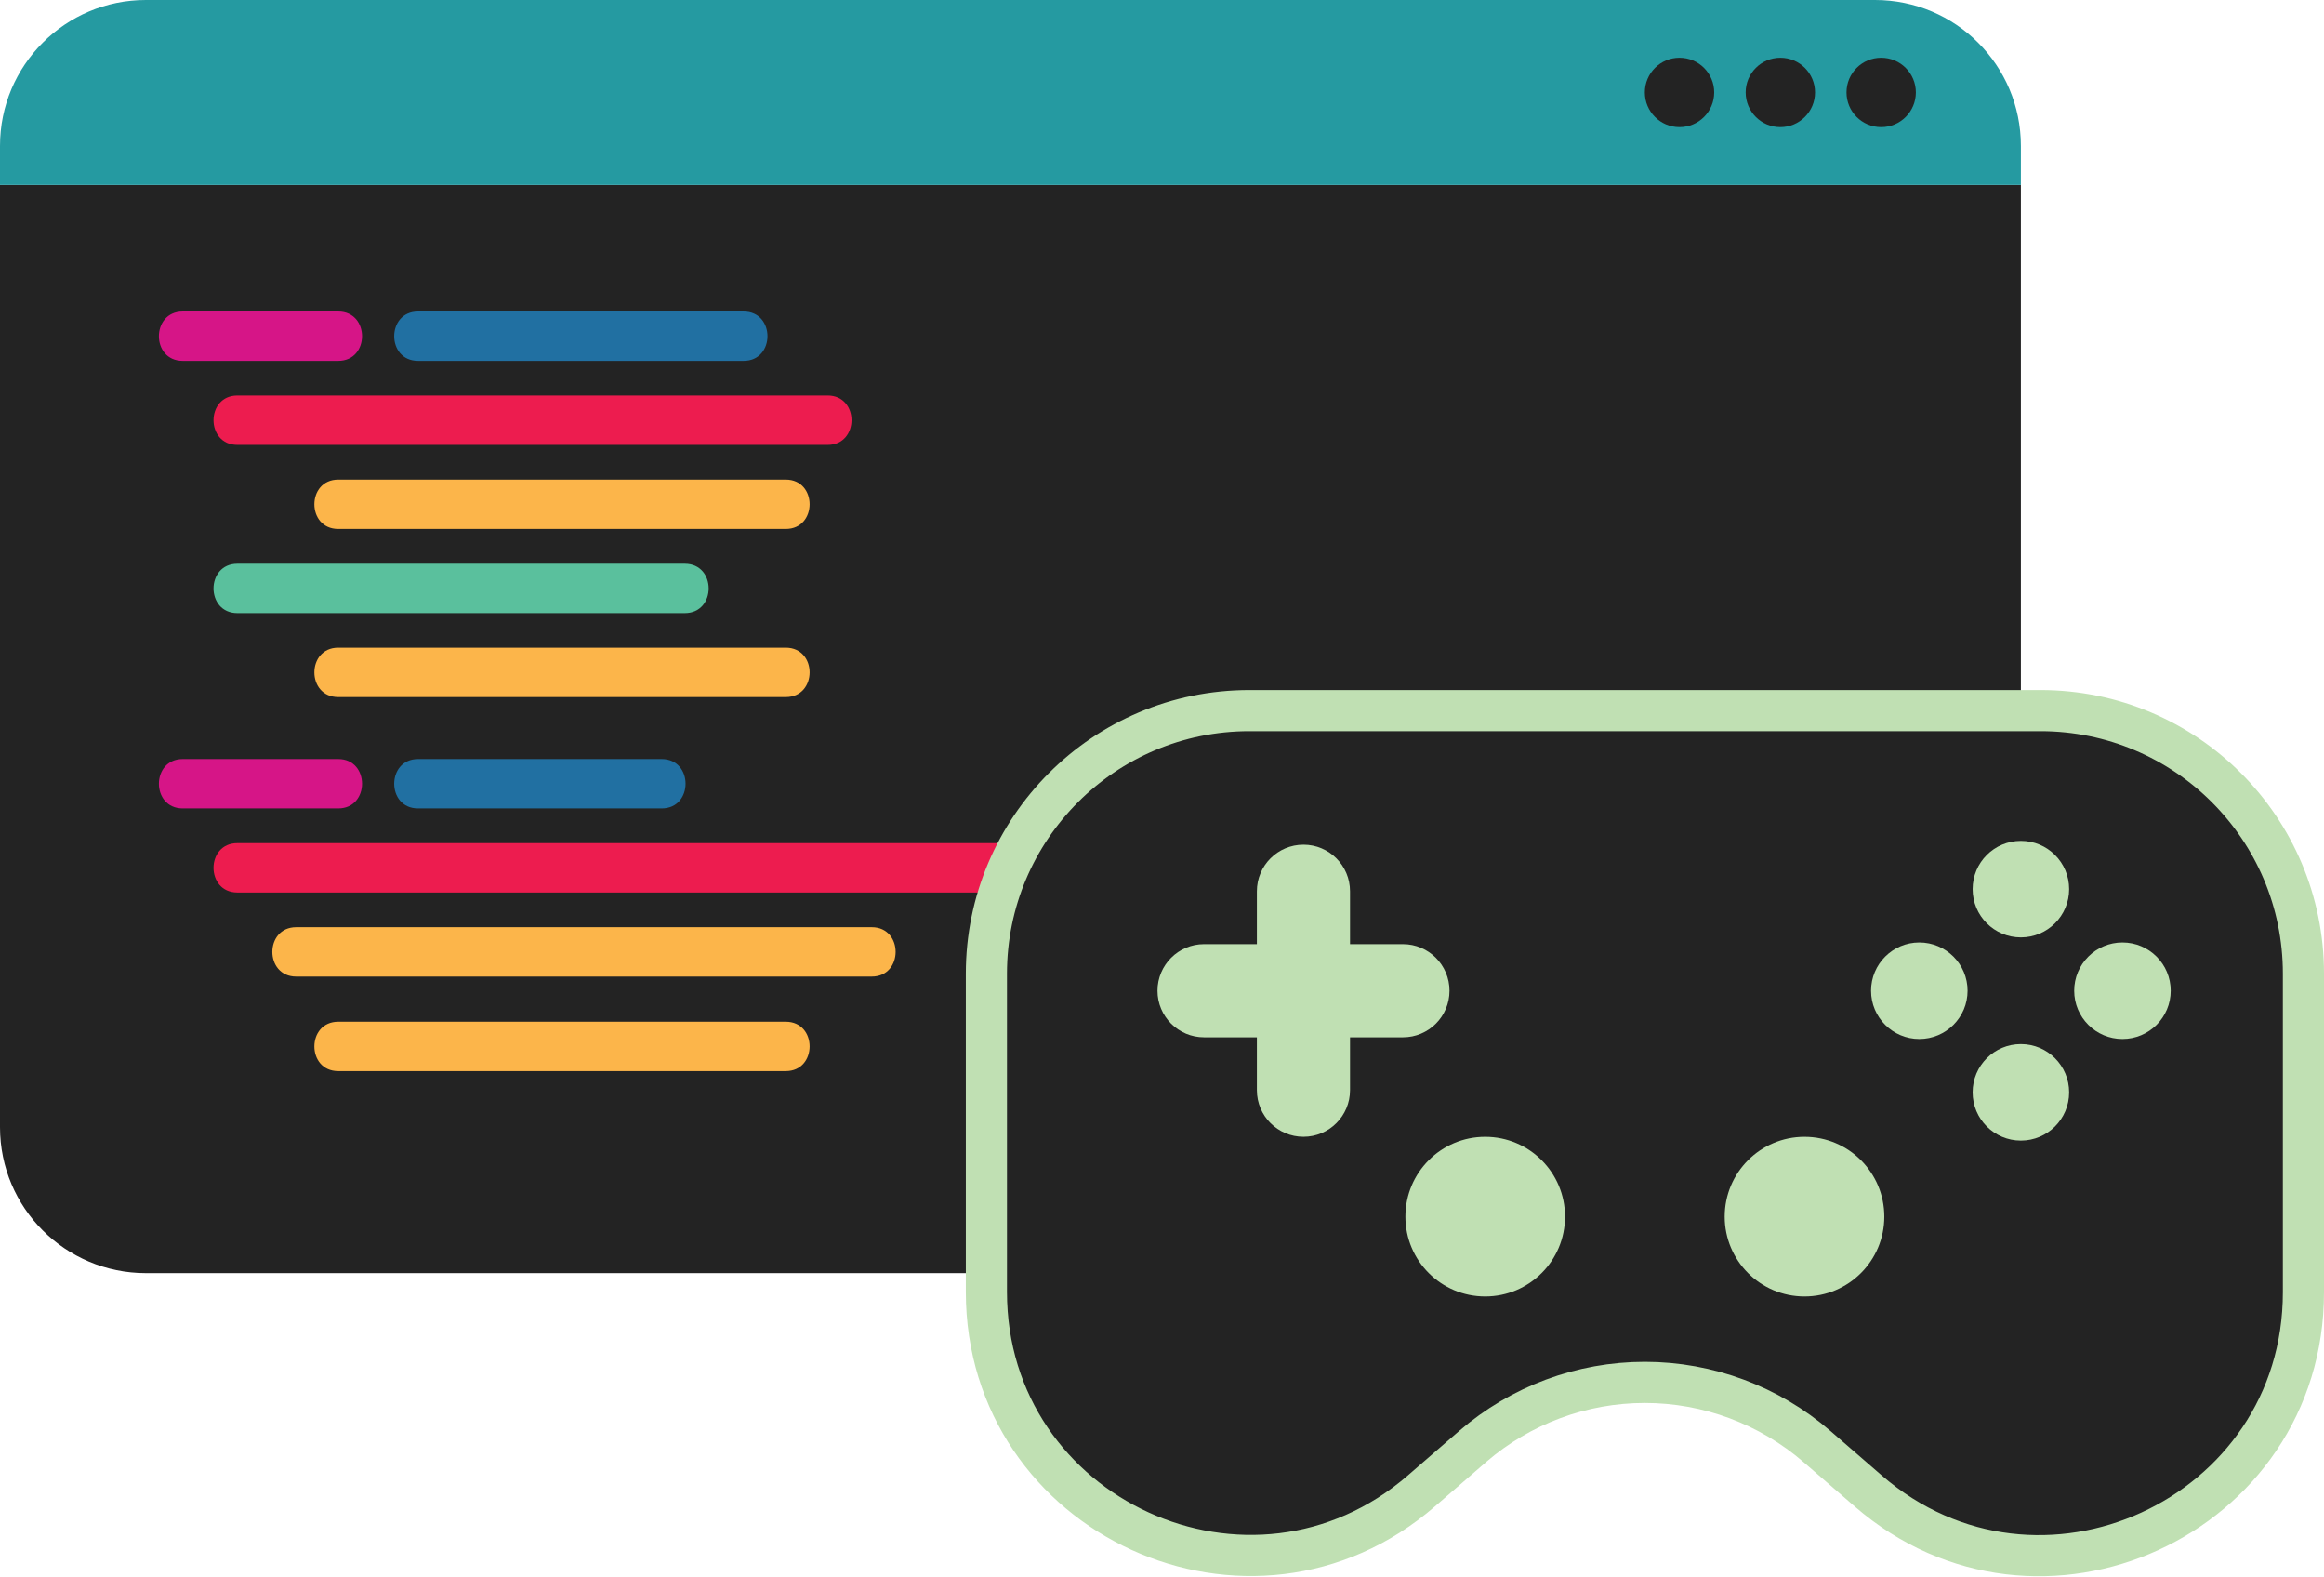
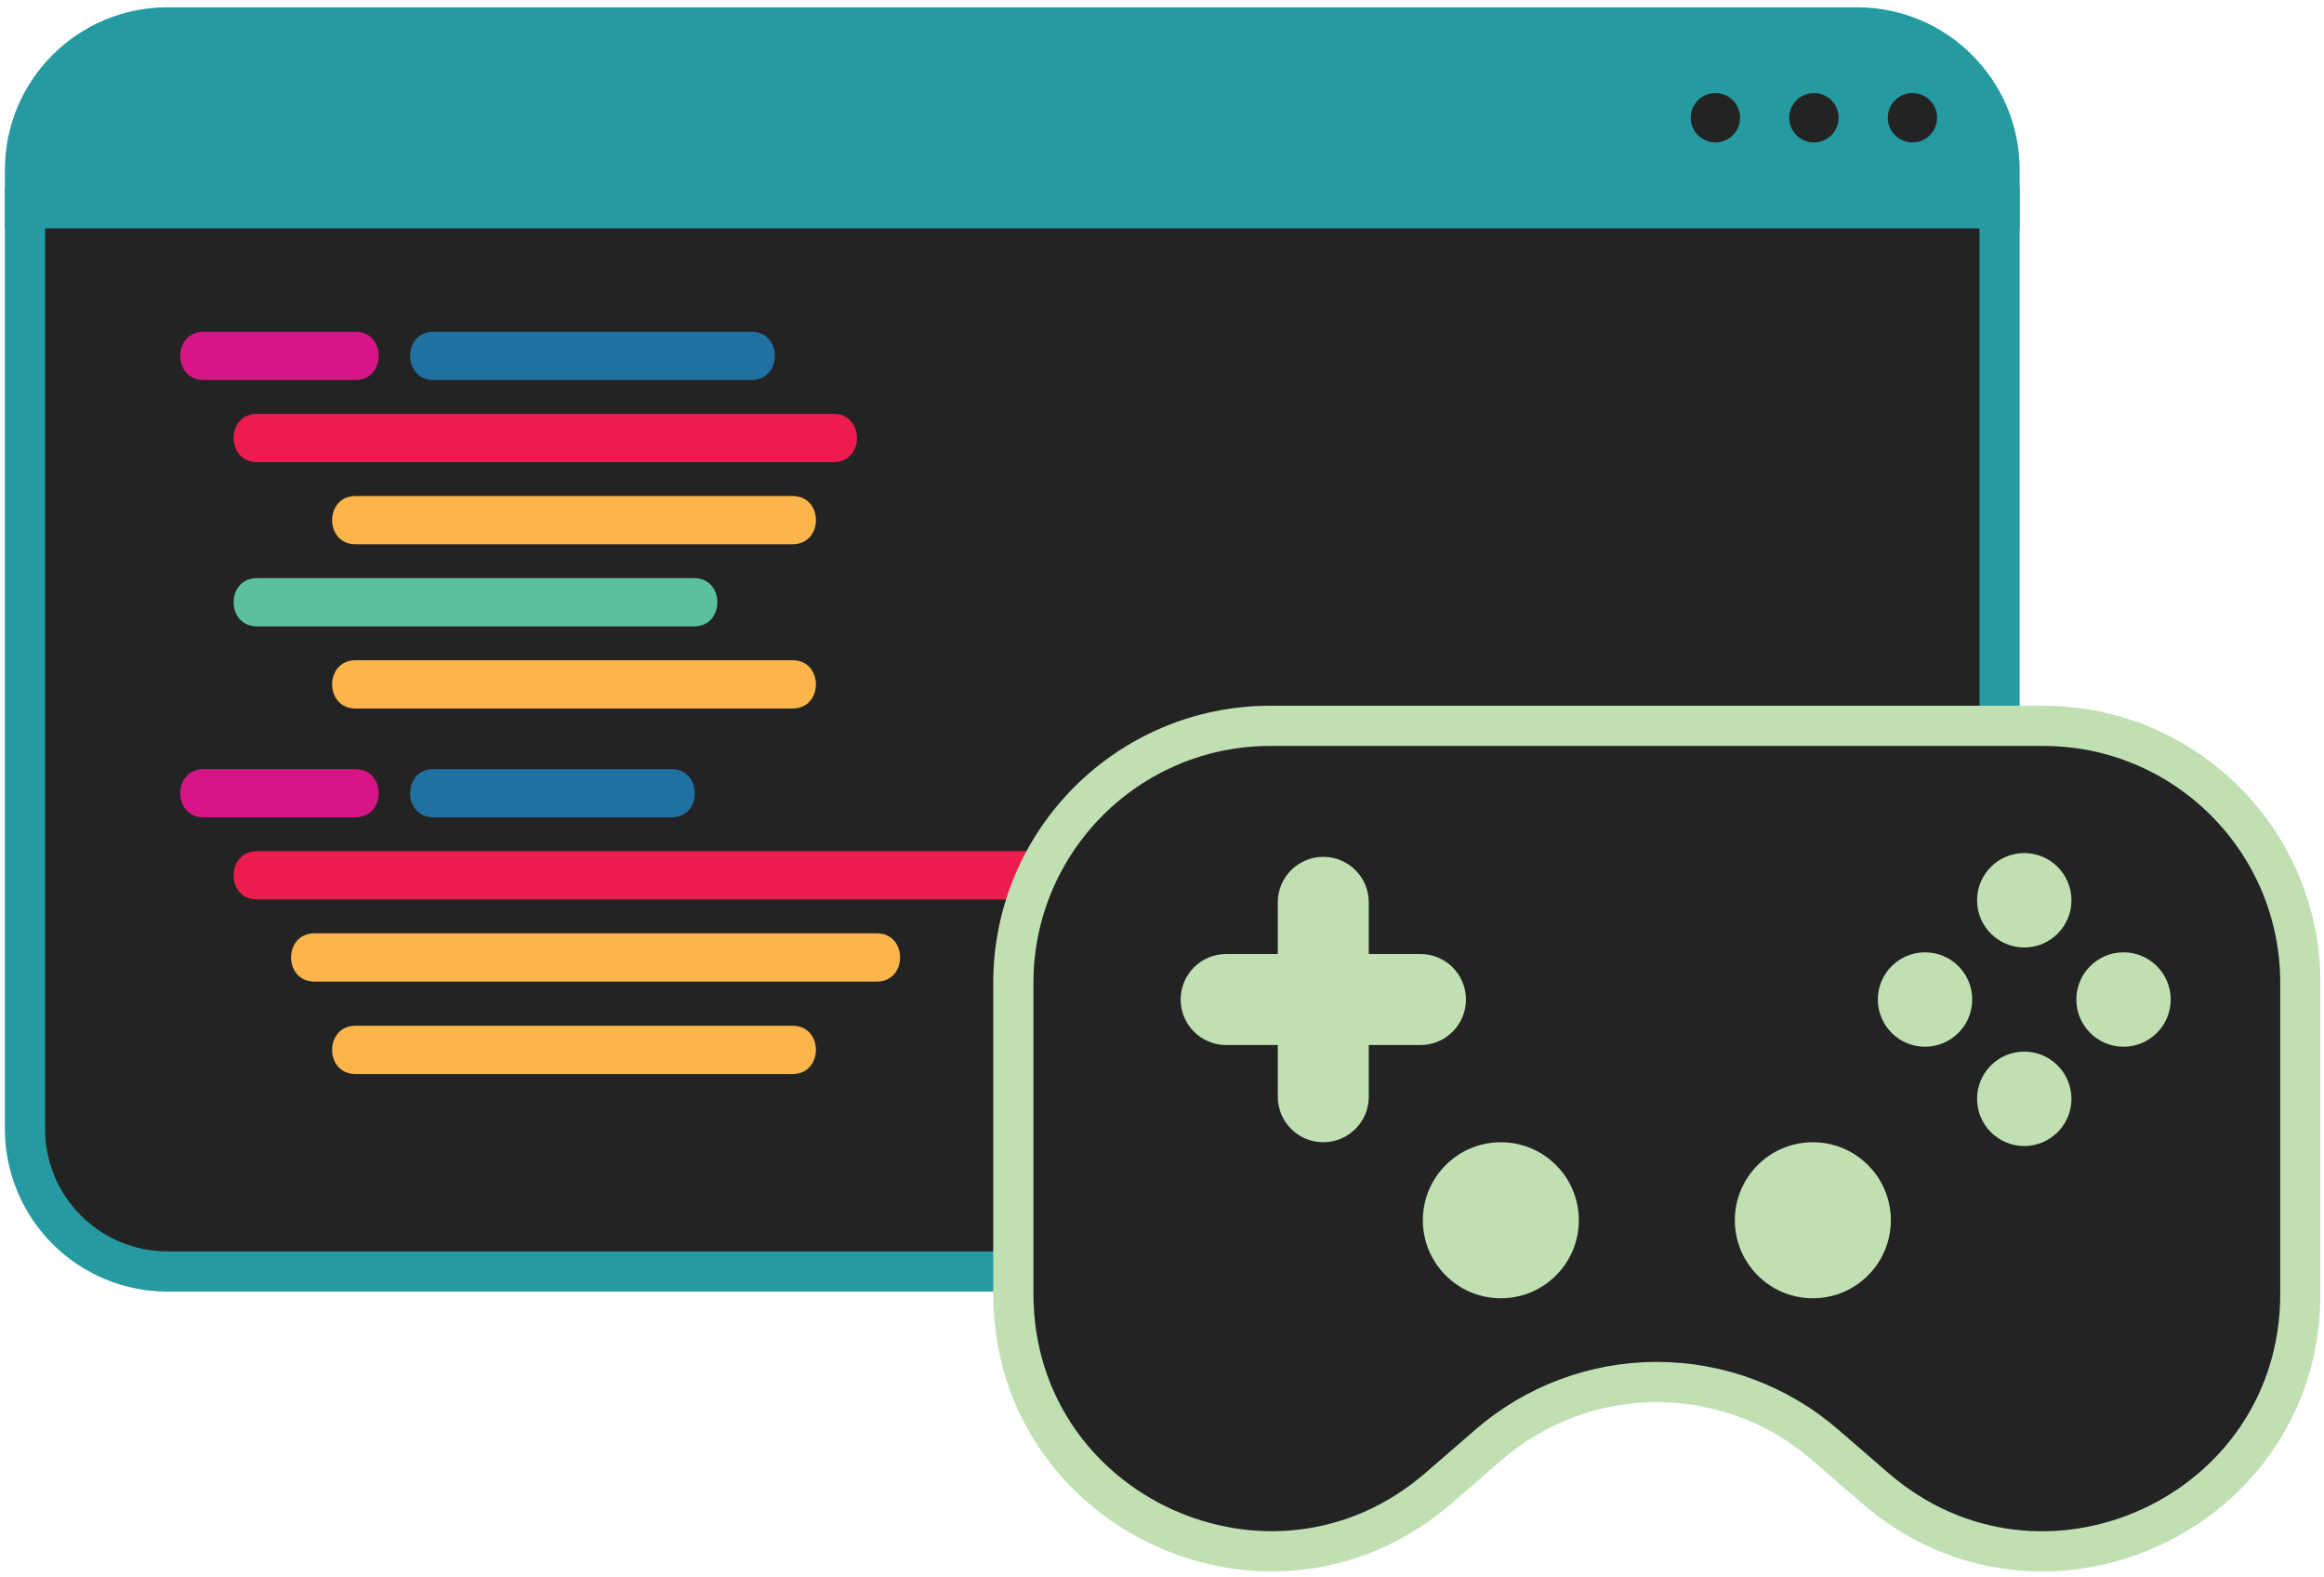
<svg xmlns="http://www.w3.org/2000/svg" viewBox="0 0 564.91 383.01">
  <defs>
-     <style>.cls-1,.cls-8{fill:#232323;}.cls-2{fill:#259aa1;}.cls-3{fill:#d61587;}.cls-4{fill:#2170a2;}.cls-5{fill:#ed1c4f;}.cls-6{fill:#fcb54a;}.cls-7{fill:#5ac09d;}.cls-8{stroke:#c0e0b3;stroke-miterlimit:10;stroke-width:10px;}.cls-9{fill:#c0e0b3;}</style>
+     <style>.cls-1,.cls-3,.cls-9{fill:#232323;}.cls-1,.cls-2{stroke:#259aa1;}.cls-1,.cls-2,.cls-9{stroke-miterlimit:10;stroke-width:9.77px;}.cls-2{fill:#259aa1;}.cls-4{fill:#d61587;}.cls-5{fill:#2170a2;}.cls-6{fill:#ed1c4f;}.cls-7{fill:#fcb54a;}.cls-8{fill:#5ac09d;}.cls-9{stroke:#c0e0b3;}.cls-10{fill:#c0e0b3;}</style>
  </defs>
  <g id="Layer_4" data-name="Layer 4">
    <g id="Game_Dev" data-name="Game Dev">
-       <path class="cls-1" d="M491.23,44.93v229a35.47,35.47,0,0,1-35.46,35.46H35.46A35.46,35.46,0,0,1,0,273.93v-229Z" />
-       <path class="cls-2" d="M491.23,35.46v9.47H0V35.46A35.45,35.45,0,0,1,35.46,0H455.77A35.46,35.46,0,0,1,491.23,35.46Z" />
-       <circle class="cls-1" cx="457.27" cy="22.46" r="8.43" />
-       <circle class="cls-1" cx="432.76" cy="22.46" r="8.43" />
-       <circle class="cls-1" cx="408.25" cy="22.46" r="8.43" />
-       <path class="cls-3" d="M44.42,87.7H82.21c7.72,0,7.73-12,0-12H44.42c-7.72,0-7.73,12,0,12Z" />
-       <path class="cls-4" d="M101.61,87.7h79.15c7.72,0,7.74-12,0-12H101.61c-7.72,0-7.73,12,0,12Z" />
-       <path class="cls-5" d="M57.7,108.12H201.19c7.72,0,7.73-12,0-12H57.7c-7.72,0-7.74,12,0,12Z" />
-       <path class="cls-6" d="M82.21,128.55H191c7.73,0,7.74-12,0-12H82.21c-7.72,0-7.74,12,0,12Z" />
-       <path class="cls-7" d="M57.7,149H166.46c7.73,0,7.74-12,0-12H57.7c-7.72,0-7.74,12,0,12Z" />
-       <path class="cls-6" d="M82.21,169.4H191c7.73,0,7.74-12,0-12H82.21c-7.72,0-7.74,12,0,12Z" />
-       <path class="cls-3" d="M44.42,196.46H82.21c7.72,0,7.73-12,0-12H44.42c-7.72,0-7.73,12,0,12Z" />
-       <path class="cls-4" d="M101.61,196.46h59.24c7.72,0,7.73-12,0-12H101.61c-7.72,0-7.73,12,0,12Z" />
-       <path class="cls-5" d="M57.7,216.89H259.4c7.72,0,7.73-12,0-12H57.7c-7.72,0-7.74,12,0,12Z" />
-       <path class="cls-6" d="M72,237.32H211.91c7.72,0,7.73-12,0-12H72c-7.73,0-7.74,12,0,12Z" />
-       <path class="cls-6" d="M82.21,260.29H191c7.73,0,7.74-12,0-12H82.21c-7.72,0-7.74,12,0,12Z" />
-       <path class="cls-8" d="M559.91,236.62V314c0,54.77-64.38,84.18-105.78,48.33l-12.45-10.79a64,64,0,0,0-41.85-15.6h0A64,64,0,0,0,358,351.49l-12.45,10.79c-41.4,35.85-105.78,6.44-105.78-48.33V236.62a63.93,63.93,0,0,1,63.93-63.93H496A63.93,63.93,0,0,1,559.91,236.62Z" />
-       <rect class="cls-9" x="281.36" y="229.44" width="70.98" height="22.64" rx="11.32" transform="translate(76.08 557.61) rotate(-90)" />
-       <rect class="cls-9" x="281.36" y="229.44" width="70.98" height="22.64" rx="11.32" />
-       <circle class="cls-9" cx="491.23" cy="216.07" r="11.73" />
-       <circle class="cls-9" cx="491.23" cy="265.45" r="11.73" />
-       <circle class="cls-9" cx="361.02" cy="295.66" r="19.4" />
-       <circle class="cls-9" cx="438.63" cy="295.66" r="19.4" />
-       <circle class="cls-9" cx="515.92" cy="240.76" r="11.73" />
-       <circle class="cls-9" cx="466.54" cy="240.76" r="11.73" />
+       <path class="cls-1" d="M486.05,50.56V274.31A34.65,34.65,0,0,1,451.4,309H40.72A34.65,34.65,0,0,1,6.07,274.31V50.56Z" />
+       <path class="cls-2" d="M486.05,41.3v9.26H6.07V41.3A34.64,34.64,0,0,1,40.72,6.66H451.4A34.64,34.64,0,0,1,486.05,41.3Z" />
+       <circle class="cls-3" cx="464.87" cy="28.61" r="6" />
+       <circle class="cls-3" cx="440.92" cy="28.61" r="6" />
+       <circle class="cls-3" cx="416.97" cy="28.61" r="6" />
+       <path class="cls-4" d="M49.47,92.35H86.4c7.54,0,7.55-11.73,0-11.73H49.47c-7.54,0-7.55,11.73,0,11.73Z" />
+       <path class="cls-5" d="M105.36,92.35h77.33c7.55,0,7.56-11.73,0-11.73H105.36c-7.55,0-7.56,11.73,0,11.73Z" />
+       <path class="cls-6" d="M62.45,112.3h140.2c7.55,0,7.56-11.72,0-11.72H62.45c-7.55,0-7.56,11.72,0,11.72Z" />
+       <path class="cls-7" d="M86.4,132.26H192.67c7.55,0,7.56-11.72,0-11.72H86.4c-7.55,0-7.56,11.72,0,11.72Z" />
+       <path class="cls-8" d="M62.45,152.22H168.72c7.55,0,7.56-11.73,0-11.73H62.45c-7.55,0-7.56,11.73,0,11.73Z" />
+       <path class="cls-7" d="M86.4,172.18H192.67c7.55,0,7.56-11.73,0-11.73H86.4c-7.55,0-7.56,11.73,0,11.73Z" />
+       <path class="cls-4" d="M49.47,198.62H86.4c7.54,0,7.55-11.72,0-11.72H49.47c-7.54,0-7.55,11.72,0,11.72Z" />
+       <path class="cls-5" d="M105.36,198.62h57.87c7.55,0,7.56-11.72,0-11.72H105.36c-7.55,0-7.56,11.72,0,11.72Z" />
+       <path class="cls-6" d="M62.45,218.58H259.53c7.55,0,7.56-11.73,0-11.73H62.45c-7.55,0-7.56,11.73,0,11.73Z" />
+       <path class="cls-7" d="M76.42,238.54H213.13c7.54,0,7.56-11.73,0-11.73H76.42c-7.55,0-7.56,11.73,0,11.73Z" />
+       <path class="cls-7" d="M86.4,261H192.67c7.55,0,7.56-11.73,0-11.73H86.4c-7.55,0-7.56,11.73,0,11.73Z" />
+       <path class="cls-9" d="M559.16,238.86v75.56c0,53.52-62.9,82.25-103.36,47.22L443.63,351.1a62.47,62.47,0,0,0-40.89-15.25h0a62.47,62.47,0,0,0-40.89,15.25l-12.17,10.54c-40.45,35-103.36,6.3-103.36-47.22V238.86a62.47,62.47,0,0,1,62.47-62.47h187.9A62.47,62.47,0,0,1,559.16,238.86Z" />
+       <rect class="cls-10" x="286.99" y="231.84" width="69.35" height="22.12" rx="11.06" transform="translate(78.76 564.57) rotate(-90)" />
+       <rect class="cls-10" x="286.99" y="231.84" width="69.35" height="22.12" rx="11.06" />
+       <circle class="cls-10" cx="492.05" cy="218.78" r="11.47" />
+       <circle class="cls-10" cx="492.05" cy="267.03" r="11.47" />
+       <circle class="cls-10" cx="364.82" cy="296.54" r="18.96" />
+       <circle class="cls-10" cx="440.66" cy="296.54" r="18.96" />
+       <circle class="cls-10" cx="516.18" cy="242.9" r="11.47" />
+       <circle class="cls-10" cx="467.93" cy="242.9" r="11.47" />
    </g>
  </g>
</svg>
